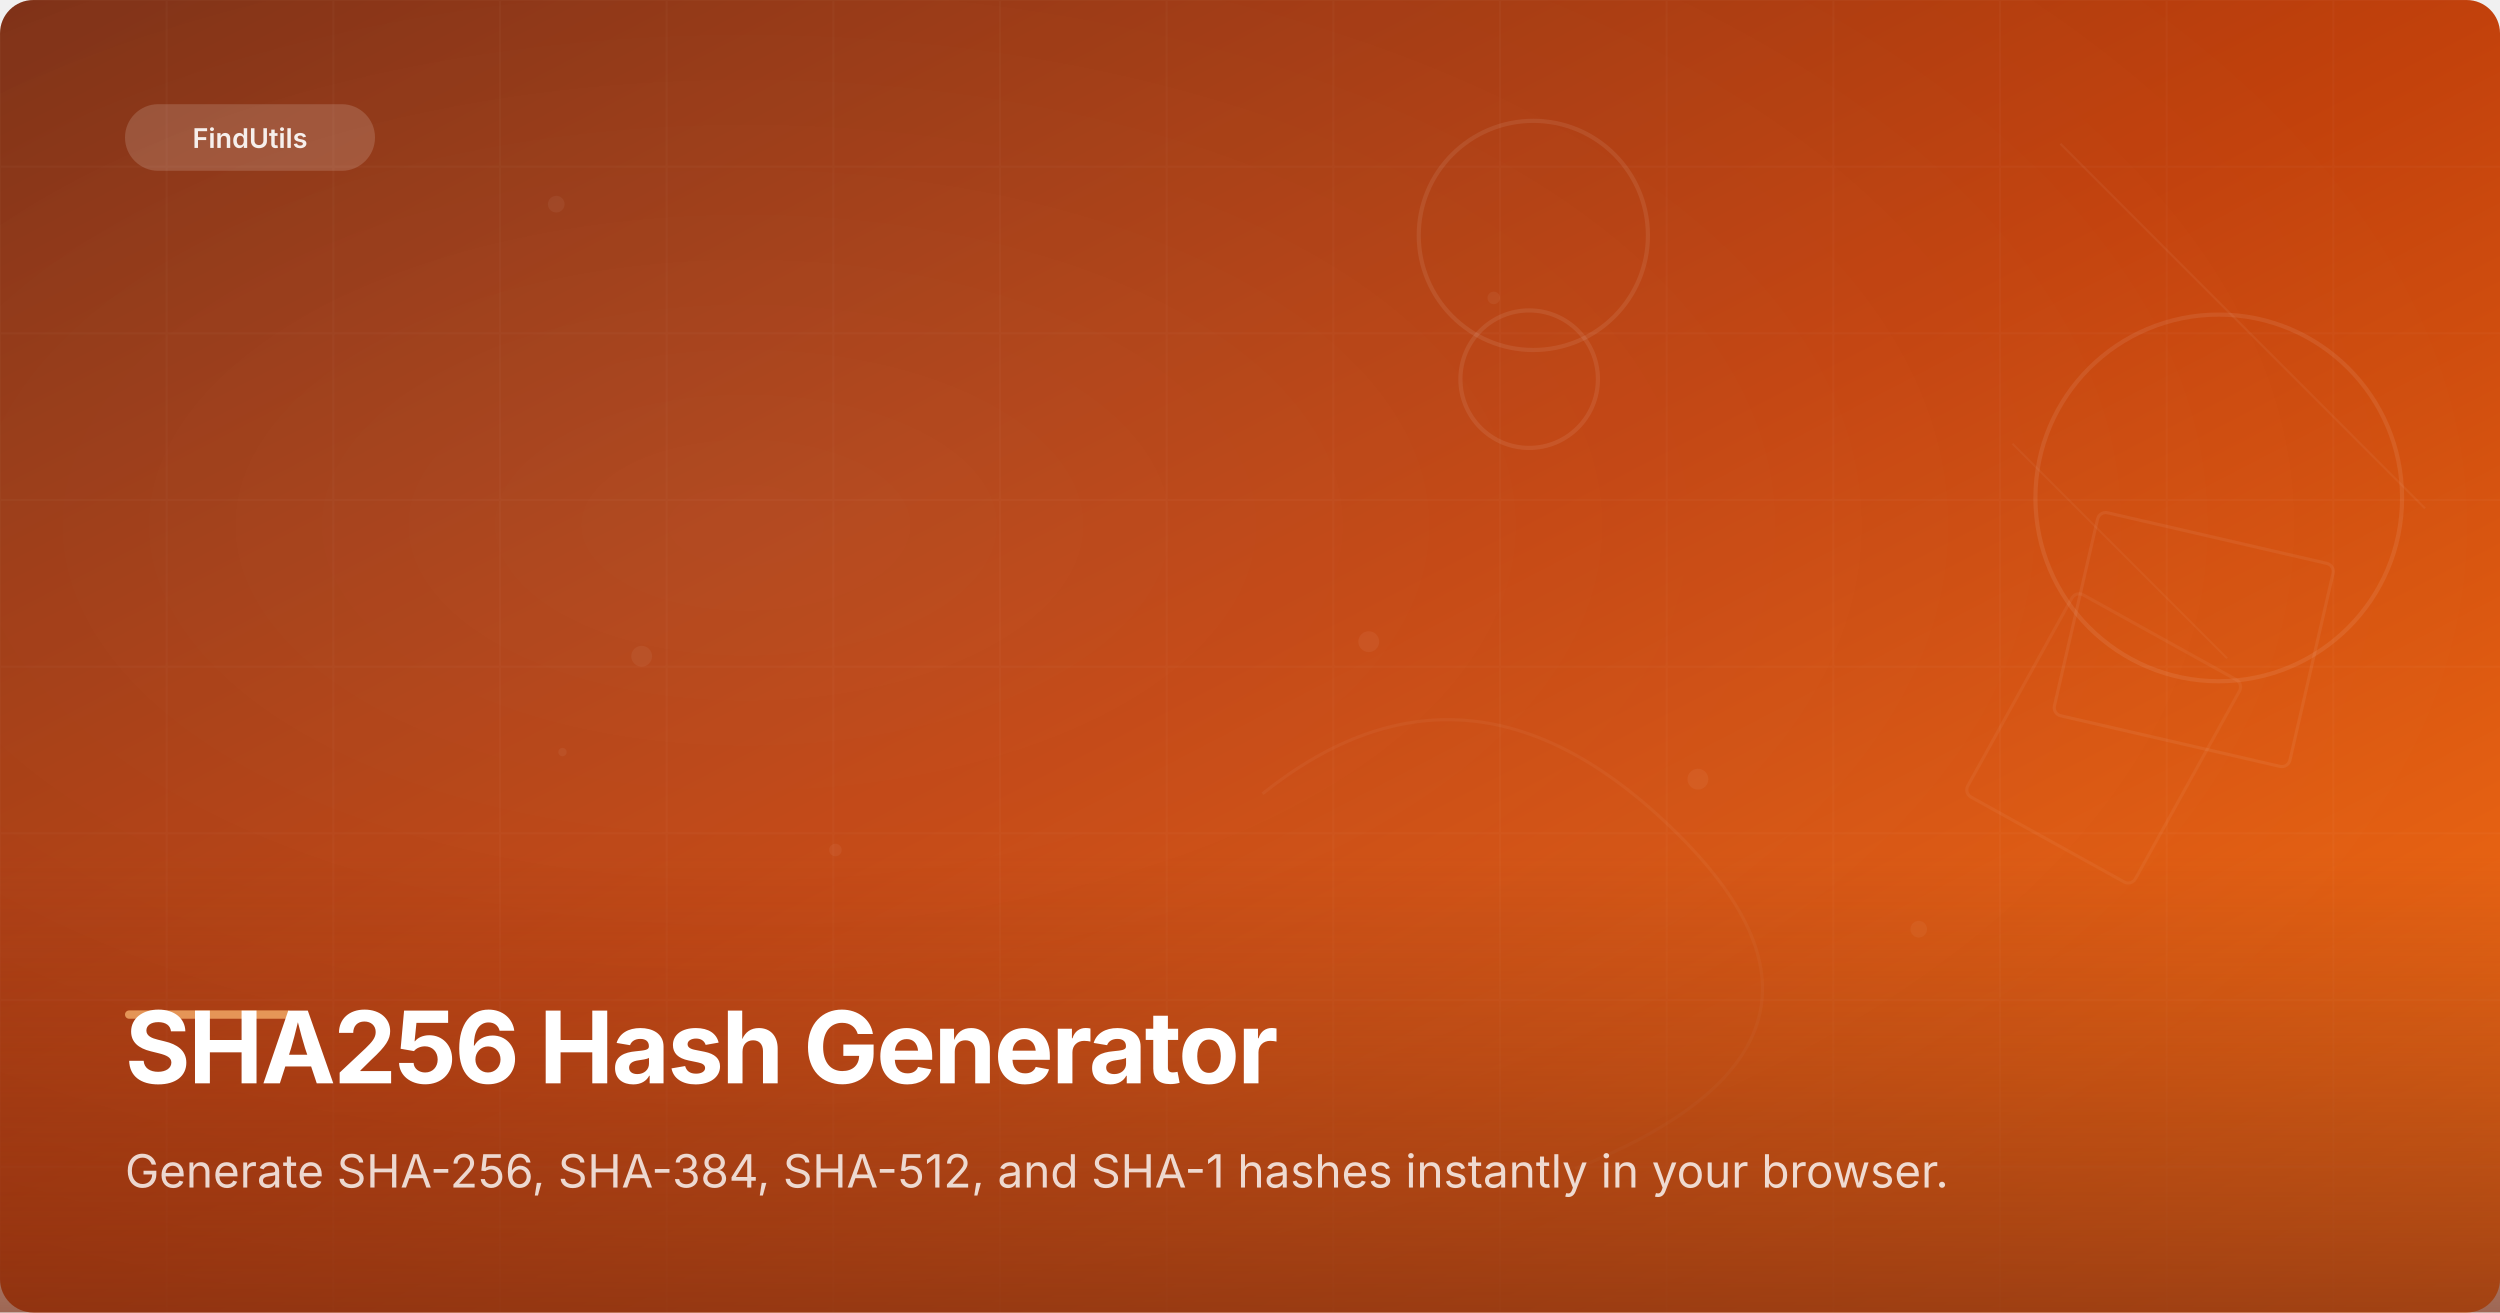
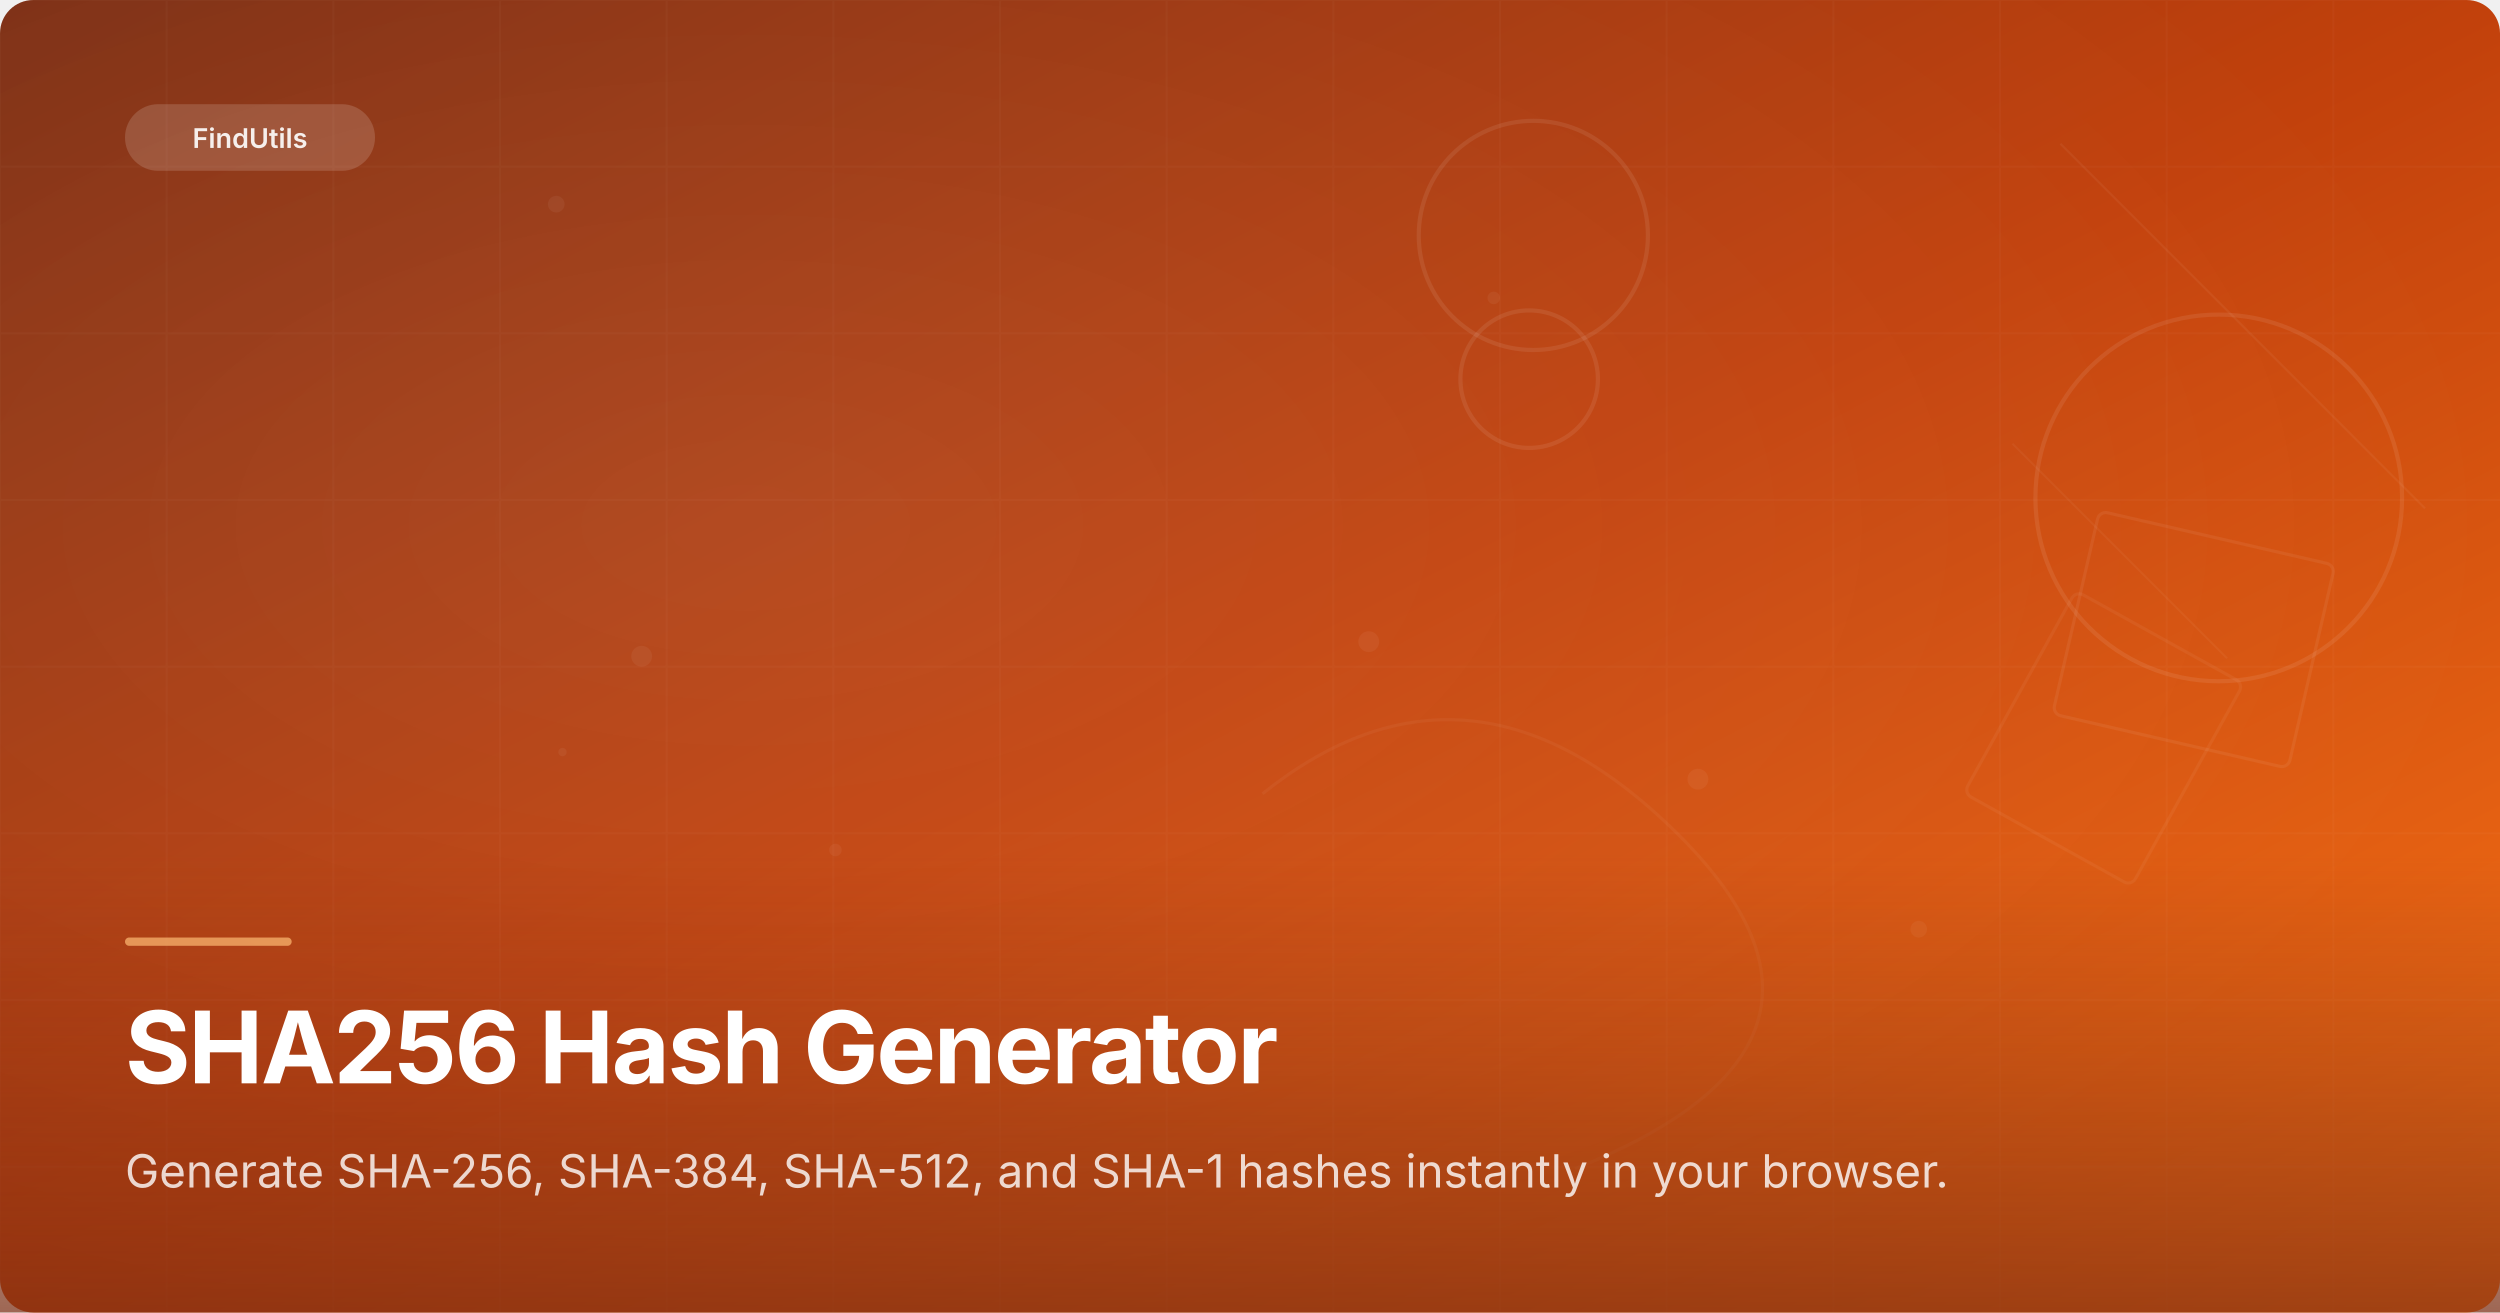
<svg xmlns="http://www.w3.org/2000/svg" width="1200" height="630" viewBox="0 0 1200 630">
  <defs>
    <linearGradient id="bg" x1="0%" y1="0%" x2="100%" y2="100%">
      <stop offset="0%" stop-color="#7c2d12" />
      <stop offset="50%" stop-color="#c2410c" />
      <stop offset="100%" stop-color="#f97316" />
    </linearGradient>
    <radialGradient id="glow" cx="30%" cy="40%" r="70%">
      <stop offset="0%" stop-color="white" stop-opacity="0.08" />
      <stop offset="100%" stop-color="white" stop-opacity="0" />
    </radialGradient>
    <linearGradient id="bottom-fade" x1="0%" y1="0%" x2="0%" y2="100%">
      <stop offset="0%" stop-color="#7c2d12" stop-opacity="0" />
      <stop offset="100%" stop-color="#7c2d12" stop-opacity="0.7" />
    </linearGradient>
  </defs>
  <rect width="1200" height="630" rx="16" fill="url(#bg)" />
  <rect width="1200" height="630" rx="16" fill="url(#glow)" />
  <g opacity="0.025">
    <line x1="0" y1="0" x2="0" y2="630" stroke="white" stroke-width="1" />
    <line x1="80" y1="0" x2="80" y2="630" stroke="white" stroke-width="1" />
    <line x1="160" y1="0" x2="160" y2="630" stroke="white" stroke-width="1" />
    <line x1="240" y1="0" x2="240" y2="630" stroke="white" stroke-width="1" />
    <line x1="320" y1="0" x2="320" y2="630" stroke="white" stroke-width="1" />
    <line x1="400" y1="0" x2="400" y2="630" stroke="white" stroke-width="1" />
    <line x1="480" y1="0" x2="480" y2="630" stroke="white" stroke-width="1" />
    <line x1="560" y1="0" x2="560" y2="630" stroke="white" stroke-width="1" />
    <line x1="640" y1="0" x2="640" y2="630" stroke="white" stroke-width="1" />
    <line x1="720" y1="0" x2="720" y2="630" stroke="white" stroke-width="1" />
    <line x1="800" y1="0" x2="800" y2="630" stroke="white" stroke-width="1" />
    <line x1="880" y1="0" x2="880" y2="630" stroke="white" stroke-width="1" />
    <line x1="960" y1="0" x2="960" y2="630" stroke="white" stroke-width="1" />
    <line x1="1040" y1="0" x2="1040" y2="630" stroke="white" stroke-width="1" />
    <line x1="1120" y1="0" x2="1120" y2="630" stroke="white" stroke-width="1" />
    <line x1="0" y1="0" x2="1200" y2="0" stroke="white" stroke-width="1" />
    <line x1="0" y1="80" x2="1200" y2="80" stroke="white" stroke-width="1" />
    <line x1="0" y1="160" x2="1200" y2="160" stroke="white" stroke-width="1" />
    <line x1="0" y1="240" x2="1200" y2="240" stroke="white" stroke-width="1" />
    <line x1="0" y1="320" x2="1200" y2="320" stroke="white" stroke-width="1" />
    <line x1="0" y1="400" x2="1200" y2="400" stroke="white" stroke-width="1" />
    <line x1="0" y1="480" x2="1200" y2="480" stroke="white" stroke-width="1" />
    <line x1="0" y1="560" x2="1200" y2="560" stroke="white" stroke-width="1" />
  </g>
  <g>
    <circle cx="734" cy="182" r="33" fill="none" stroke="white" stroke-width="2" opacity="0.08" />
    <circle cx="1065" cy="239" r="88" fill="none" stroke="white" stroke-width="2" opacity="0.08" />
    <circle cx="736" cy="113" r="55" fill="none" stroke="white" stroke-width="2" opacity="0.08" />
    <rect x="964" y="299" width="92" height="111" rx="4" fill="none" stroke="white" stroke-width="1.5" opacity="0.05" transform="rotate(29, 1010, 354)" />
    <rect x="995" y="257" width="116" height="100" rx="4" fill="none" stroke="white" stroke-width="1.5" opacity="0.06" transform="rotate(13, 1053, 307)" />
    <circle cx="815" cy="374" r="5" fill="white" opacity="0.05" />
    <circle cx="308" cy="315" r="5" fill="white" opacity="0.05" />
    <circle cx="270" cy="361" r="2" fill="white" opacity="0.05" />
    <circle cx="267" cy="98" r="4" fill="white" opacity="0.05" />
    <circle cx="401" cy="408" r="3" fill="white" opacity="0.05" />
    <circle cx="657" cy="308" r="5" fill="white" opacity="0.05" />
    <circle cx="921" cy="446" r="4" fill="white" opacity="0.05" />
    <circle cx="717" cy="143" r="3" fill="white" opacity="0.05" />
    <line x1="989" y1="69" x2="1164" y2="244" stroke="white" stroke-width="1" opacity="0.05" />
    <line x1="966" y1="213" x2="1069" y2="316" stroke="white" stroke-width="1" opacity="0.04" />
    <path d="M606 381 Q706 301 806 401 Q906 501 756 561" fill="none" stroke="white" stroke-width="1.5" opacity="0.04" />
  </g>
  <rect y="410" width="1200" height="220" fill="url(#bottom-fade)" />
  <g transform="translate(60, 50)">
    <rect width="120" height="32" rx="16" fill="white" opacity="0.15" />
    <text x="60" y="21" text-anchor="middle" font-family="system-ui, -apple-system, sans-serif" font-size="13" font-weight="600" fill="white" opacity="0.9">FindUtils</text>
  </g>
-   <rect x="60" y="485" width="80" height="4" rx="2" fill="#fdba74" opacity="0.7" />
+   <rect x="60" y="450" width="80" height="4" rx="2" fill="#fdba74" opacity="0.7" />
  <text x="60" y="520" font-family="system-ui, -apple-system, sans-serif" font-size="48" font-weight="700" fill="white" letter-spacing="-1">
    SHA256 Hash Generator
  </text>
  <text x="60" y="570" font-family="system-ui, -apple-system, sans-serif" font-size="22" fill="white" opacity="0.8">
    Generate SHA-256, SHA-384, SHA-512, and SHA-1 hashes instantly in your browser.
  </text>
</svg>
